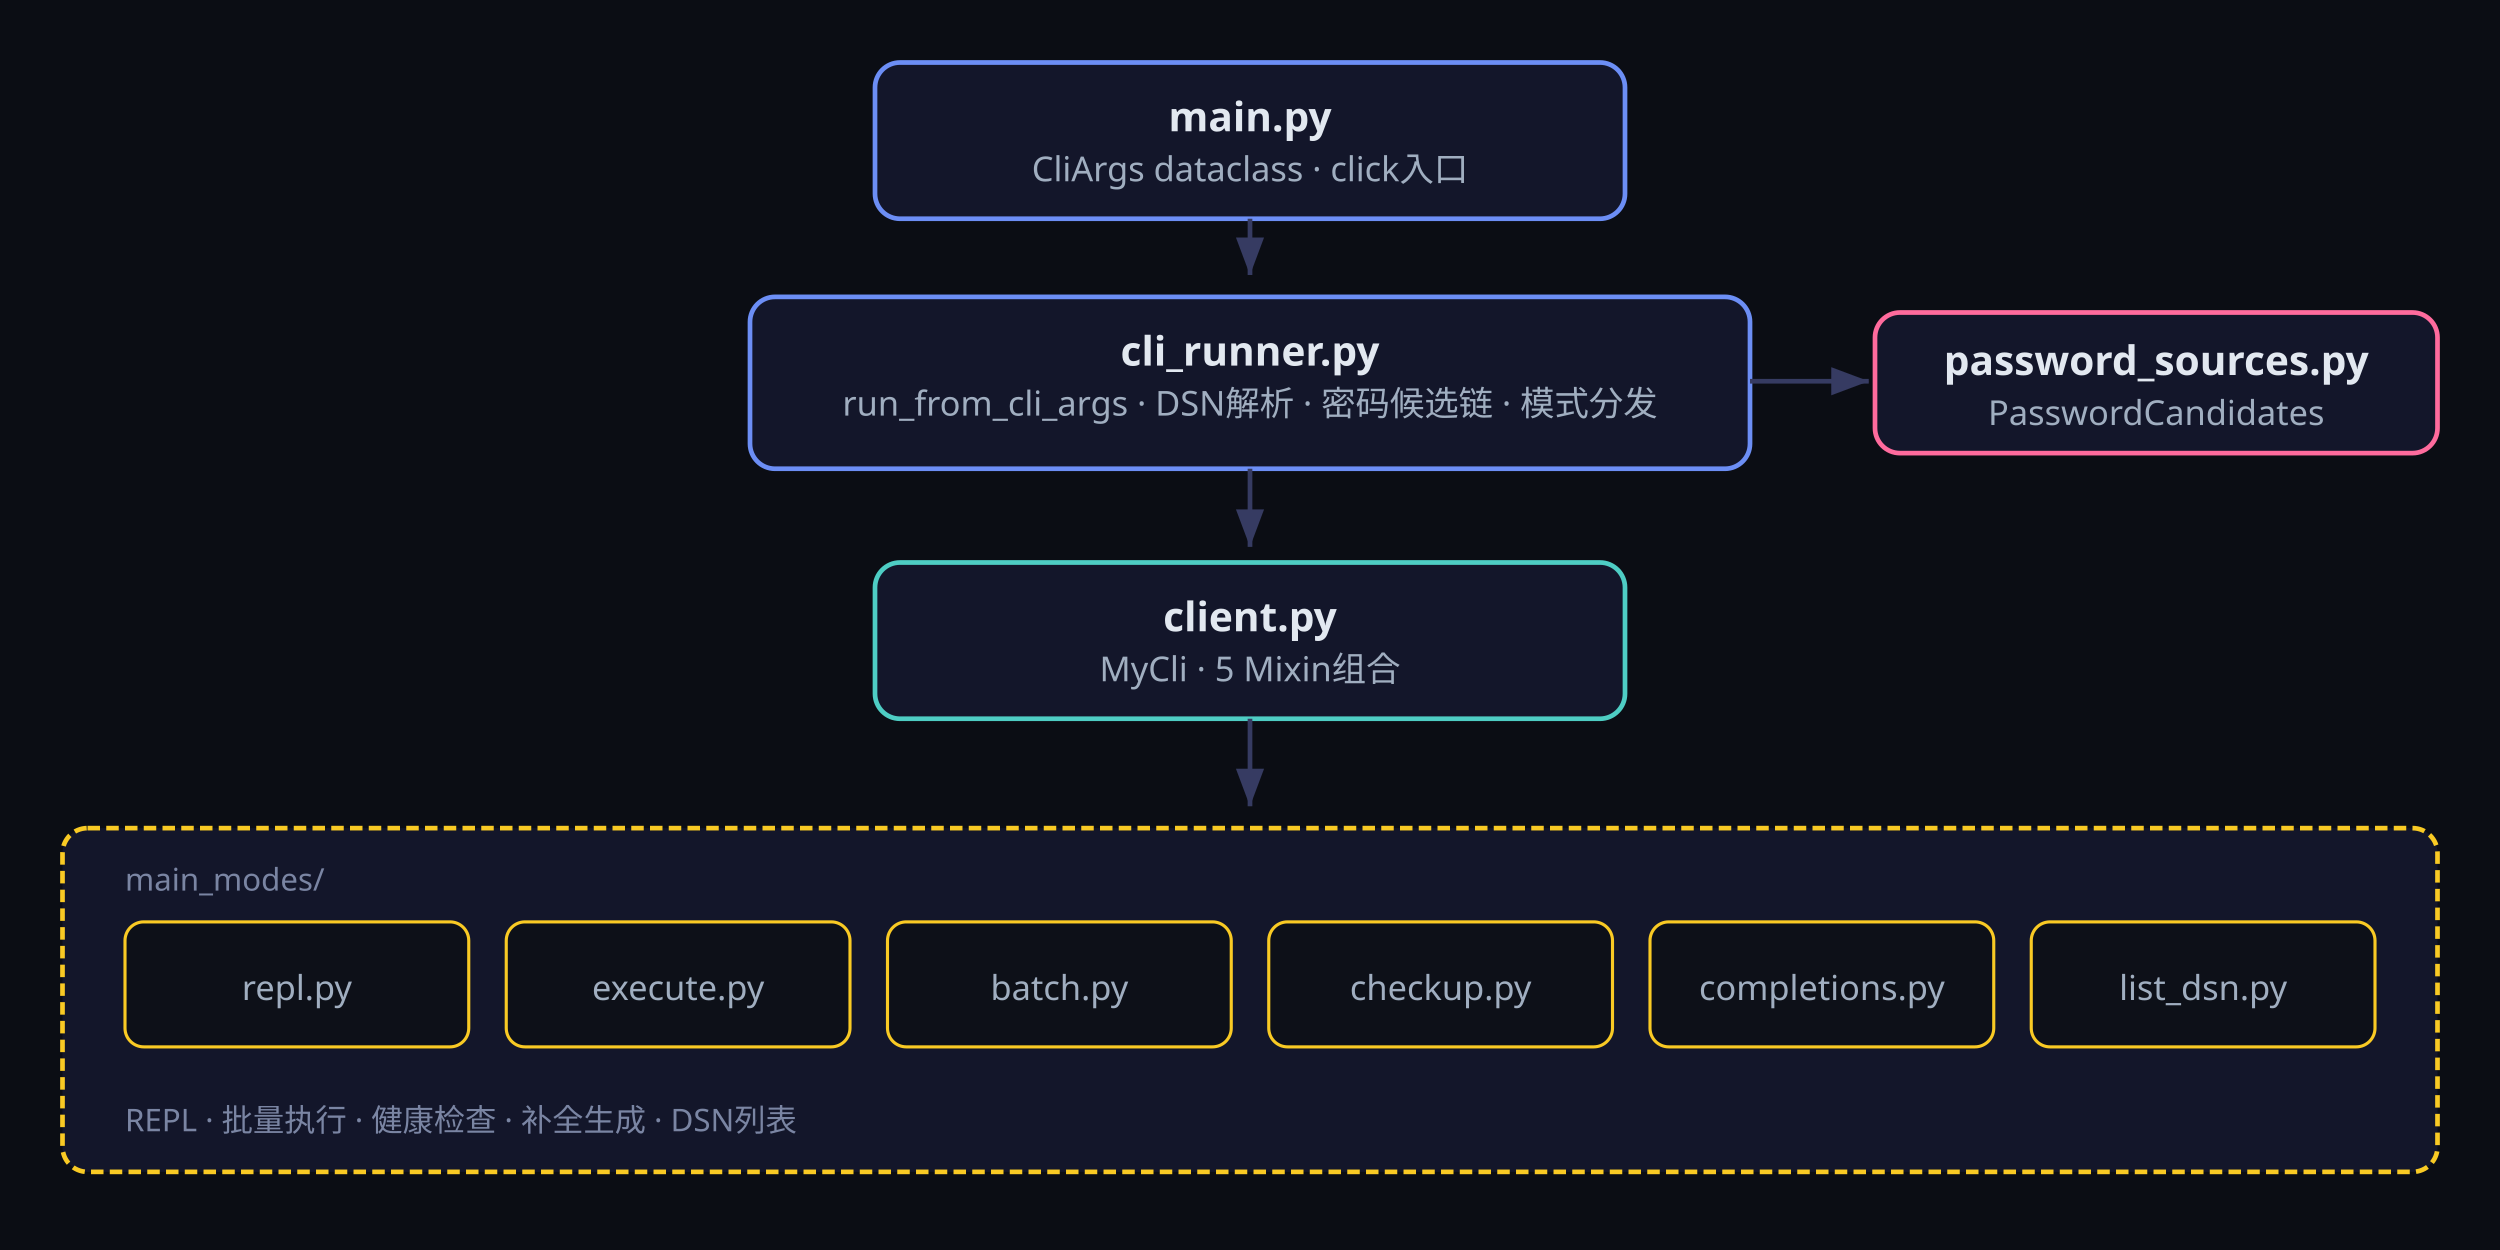
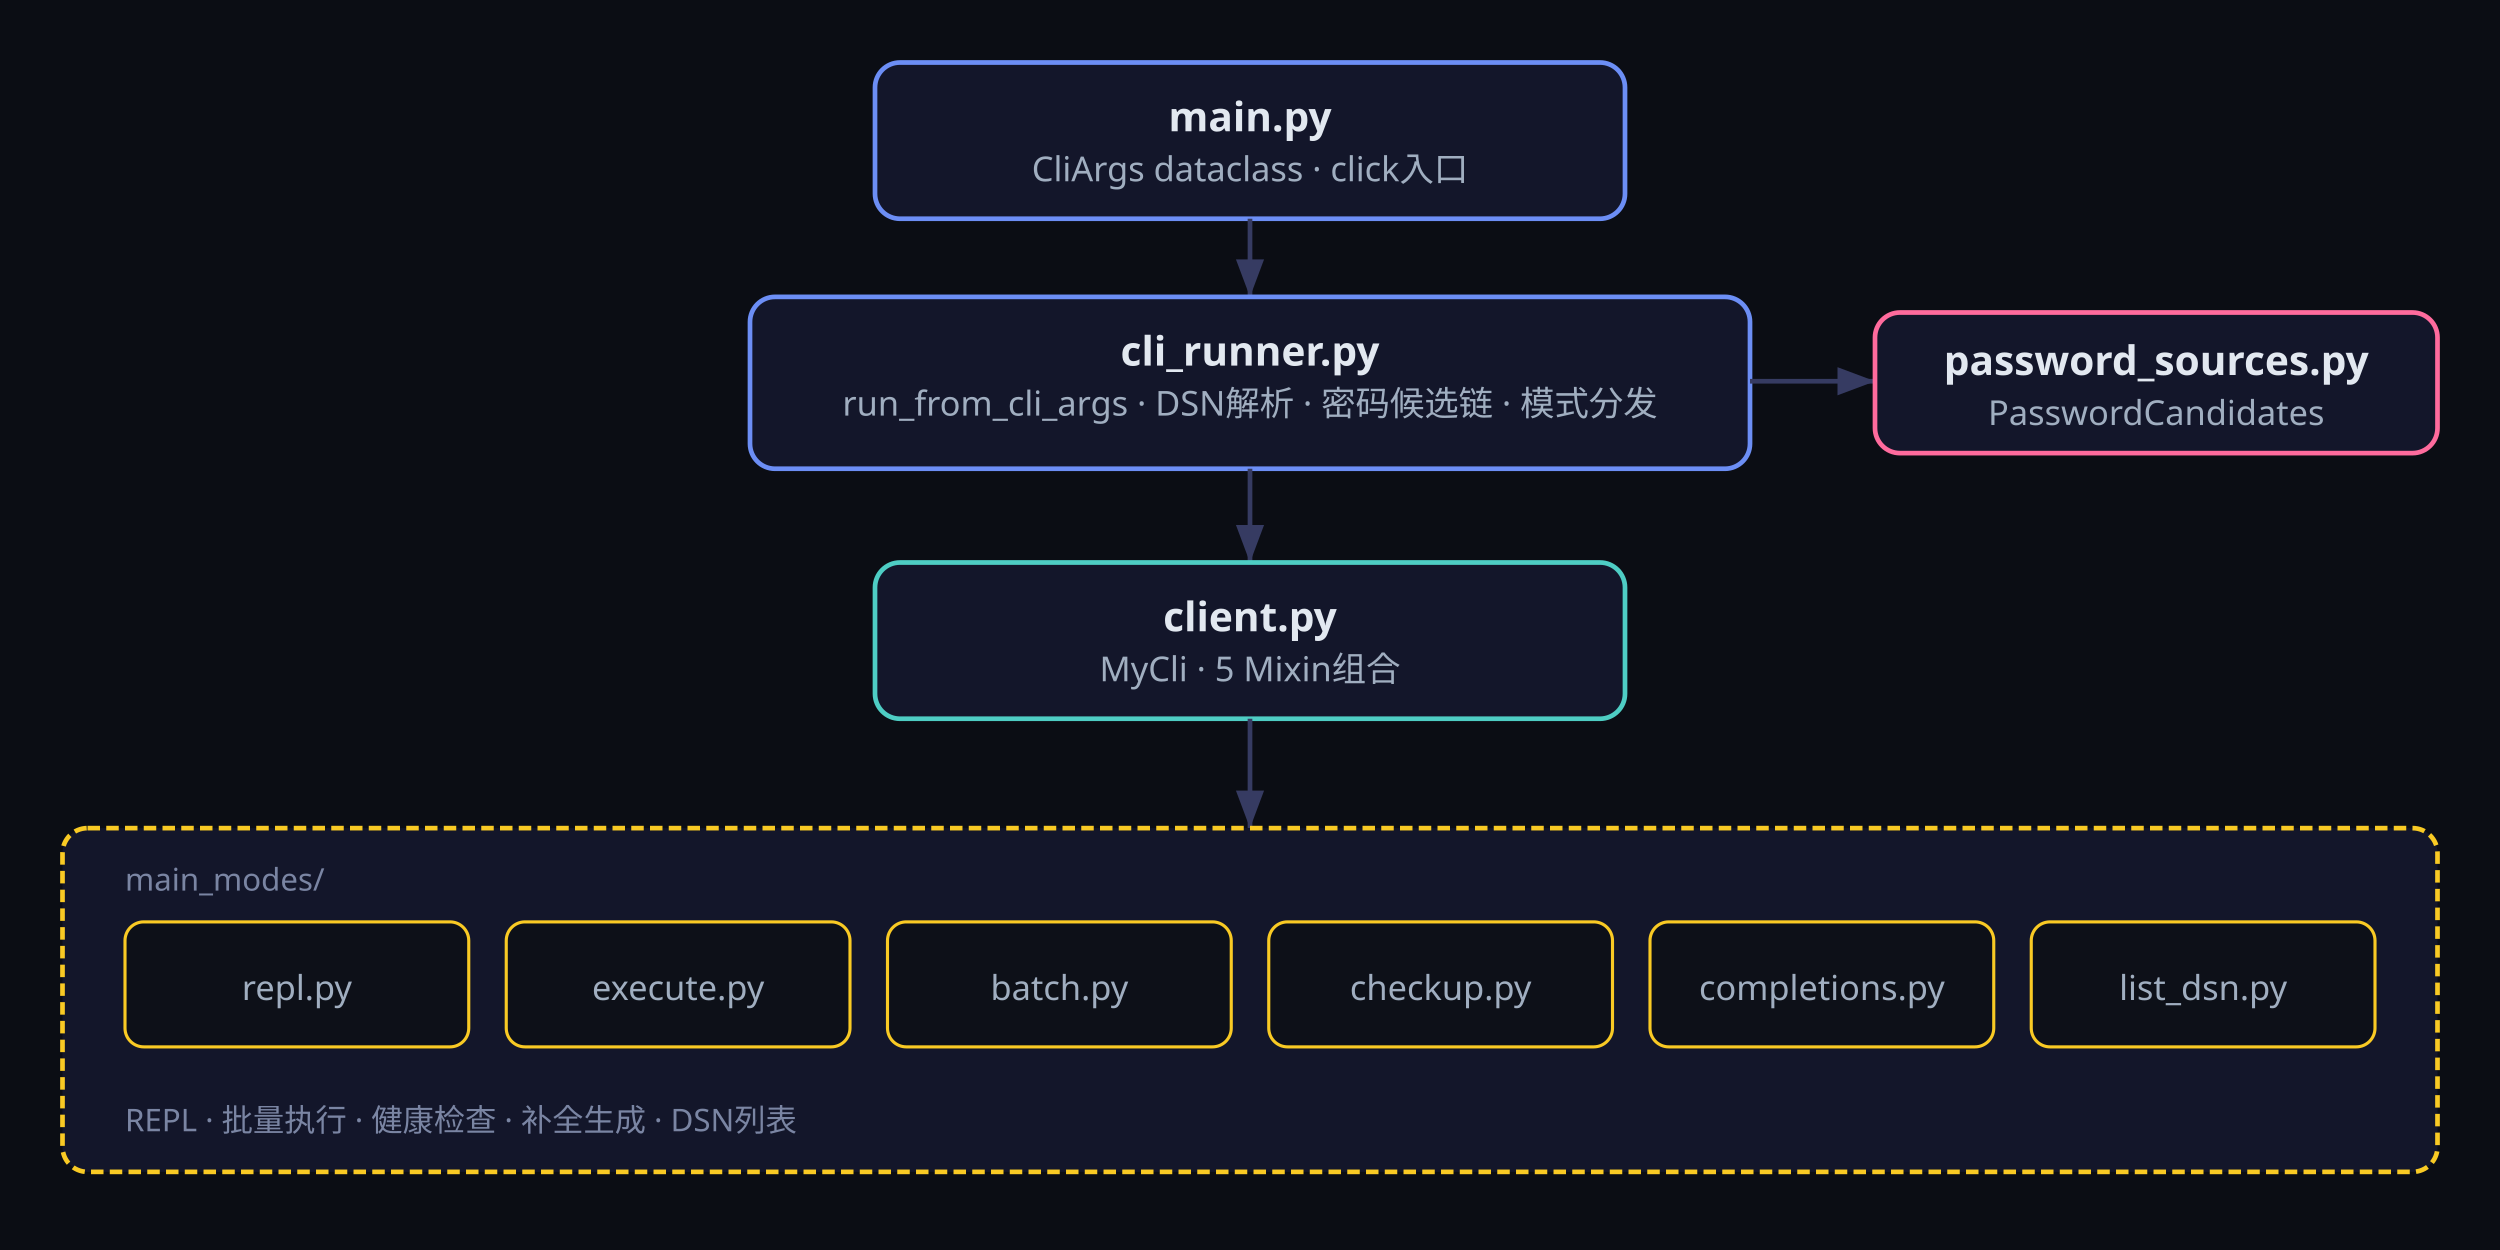
<svg xmlns="http://www.w3.org/2000/svg" width="800" height="400" viewBox="0 0 800 400">
  <rect width="800" height="400" fill="#0b0d14" />
  <style>
    .label { font-family: system-ui, sans-serif; font-size: 13px; font-weight: 600; fill: #e2e8f0; }
    .mod { font-family: system-ui, sans-serif; font-size: 11px; fill: #a0aec0; }
    .arrow { stroke: #363b62; stroke-width: 1.5; fill: none; }
    .tag { font-family: system-ui, sans-serif; font-size: 10px; fill: #7a85a3; }
  </style>
  <rect x="280" y="20" width="240" height="50" rx="8" fill="#13162a" stroke="#6c8ef5" stroke-width="1.5" />
  <text x="400" y="42" text-anchor="middle" class="label" fill="#6c8ef5">main.py</text>
  <text x="400" y="58" text-anchor="middle" class="mod">CliArgs dataclass · click入口</text>
-   <path d="M 400 70 L 400 88" class="arrow" marker-end="url(#ah)" />
+   <path d="M 400 70 L 400 95" class="arrow" marker-end="url(#ah)" />
  <rect x="240" y="95" width="320" height="55" rx="8" fill="#13162a" stroke="#6c8ef5" stroke-width="1.5" />
  <text x="400" y="117" text-anchor="middle" class="label" fill="#6c8ef5">cli_runner.py</text>
  <text x="400" y="133" text-anchor="middle" class="mod">run_from_cli_args · DSN解析 · 密码候选链 · 模式分发</text>
-   <path d="M 560 122 L 598 122" class="arrow" marker-end="url(#ah)" />
+   <path d="M 560 122 L 600 122" class="arrow" marker-end="url(#ah)" />
  <rect x="600" y="100" width="180" height="45" rx="8" fill="#13162a" stroke="#ff6b9d" stroke-width="1.5" />
  <text x="690" y="120" text-anchor="middle" class="label" fill="#ff6b9d">password_sources.py</text>
  <text x="690" y="136" text-anchor="middle" class="mod">PasswordCandidates</text>
-   <path d="M 400 150 L 400 175" class="arrow" marker-end="url(#ah)" />
+   <path d="M 400 150 L 400 180" class="arrow" marker-end="url(#ah)" />
  <rect x="280" y="180" width="240" height="50" rx="8" fill="#13162a" stroke="#4ecdc4" stroke-width="1.5" />
  <text x="400" y="202" text-anchor="middle" class="label" fill="#4ecdc4">client.py</text>
  <text x="400" y="218" text-anchor="middle" class="mod">MyCli · 5 Mixin组合</text>
-   <path d="M 400 230 L 400 258" class="arrow" marker-end="url(#ah)" />
+   <path d="M 400 230 L 400 265" class="arrow" marker-end="url(#ah)" />
  <rect x="20" y="265" width="760" height="110" rx="8" fill="#13162a" stroke="#f9ca24" stroke-width="1.5" stroke-dasharray="4 2" />
  <text x="40" y="285" class="tag" fill="#f9ca24">main_modes/</text>
  <rect x="40" y="295" width="110" height="40" rx="6" fill="#0d1018" stroke="#f9ca24" stroke-width="1" />
  <text x="95" y="320" text-anchor="middle" class="mod" fill="#f9ca24">repl.py</text>
  <rect x="162" y="295" width="110" height="40" rx="6" fill="#0d1018" stroke="#f9ca24" stroke-width="1" />
  <text x="217" y="320" text-anchor="middle" class="mod" fill="#f9ca24">execute.py</text>
  <rect x="284" y="295" width="110" height="40" rx="6" fill="#0d1018" stroke="#f9ca24" stroke-width="1" />
  <text x="339" y="320" text-anchor="middle" class="mod" fill="#f9ca24">batch.py</text>
  <rect x="406" y="295" width="110" height="40" rx="6" fill="#0d1018" stroke="#f9ca24" stroke-width="1" />
  <text x="461" y="320" text-anchor="middle" class="mod" fill="#f9ca24">checkup.py</text>
  <rect x="528" y="295" width="110" height="40" rx="6" fill="#0d1018" stroke="#f9ca24" stroke-width="1" />
  <text x="583" y="320" text-anchor="middle" class="mod" fill="#f9ca24">completions.py</text>
  <rect x="650" y="295" width="110" height="40" rx="6" fill="#0d1018" stroke="#f9ca24" stroke-width="1" />
  <text x="705" y="320" text-anchor="middle" class="mod" fill="#f9ca24">list_dsn.py</text>
  <text x="40" y="362" class="tag">REPL · 批量执行 · 健康检查 · 补全生成 · DSN列表</text>
  <defs>
    <marker id="ah" markerWidth="8" markerHeight="6" refX="8" refY="3" orient="auto">
      <polygon points="0 0, 8 3, 0 6" fill="#363b62" />
    </marker>
  </defs>
</svg>
